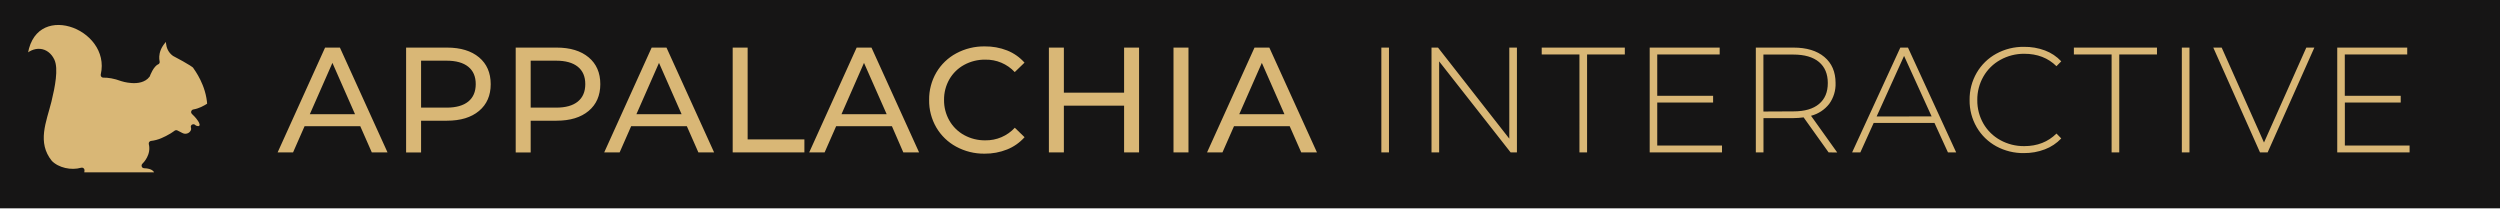
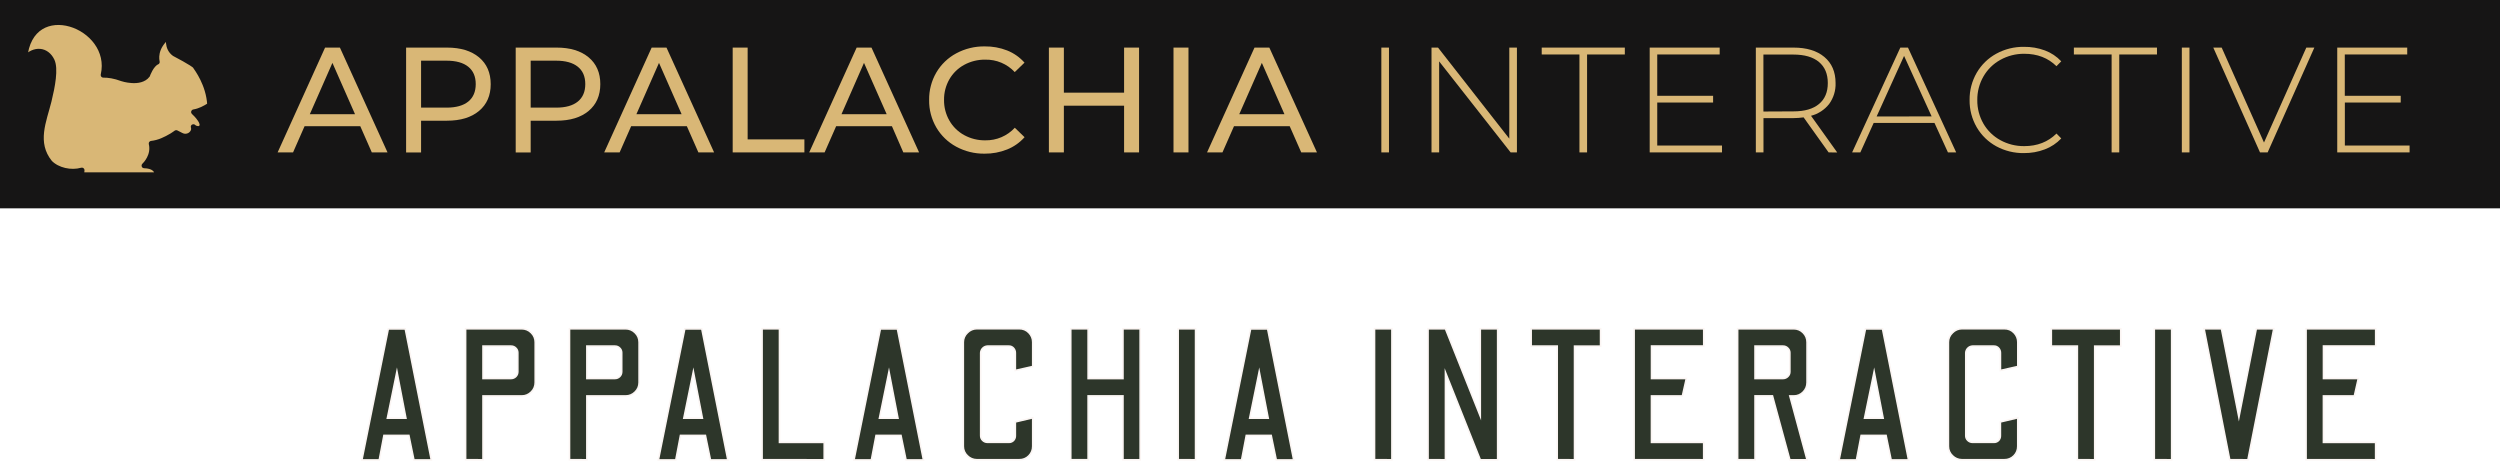
- <svg xmlns="http://www.w3.org/2000/svg" xmlns:xlink="http://www.w3.org/1999/xlink" width="1536" height="128">
+ <svg xmlns="http://www.w3.org/2000/svg" xmlns:xlink="http://www.w3.org/1999/xlink" width="1536" height="283.07" viewBox="0 0 1536 283.07">
  <defs>
-     <symbol id="a" data-name="Squirrel Filled - Gold" viewBox="0 0 376.85 312.17">
-       <path d="M350.92 215.39s-6.69 1-11.43-3.64a.16.16 0 0 0-.27.17 11.54 11.54 0 0 1-.54 9.19c-4.14 8.75-15 12-23.5 7.36l-9.78-5a.17.17 0 0 0-.18 0c-.54.41-3.6 2.74-8.25 5.67-12.86 7.61-25.77 13.93-40.9 15.62a.17.17 0 0 0-.15.2c5.72 23.73-11.66 41.3-14.19 43.69a.17.17 0 0 0 .12.29c25.93.67 26 16.27 25.89 18a.17.17 0 0 1-.17.16H117.75a.17.17 0 0 1-.17-.19l1-9a.17.17 0 0 0-.21-.18c-21.62 6.11-48.22.26-63.22-14.95-32-39.47-11.75-82.54-1.93-122.18 7.11-29 13.73-64.17 5.93-80.17-10.68-21.93-34.77-25-53.81-4a.17.17 0 0 1-.3-.13c11-126 178.17-66 155.65 32.86a.16.16 0 0 0 .16.21c9.79-.19 22.5 1.71 37.15 7.18 0 0 35.93 11.88 50.43-6.89.28-.8 7.67-21.4 19.17-26.24a.17.17 0 0 0 .1-.2c-.6-2.15-7.15-28.53 23.25-51.61a.17.17 0 0 1 .27.17c-.88 3.37-5.38 23.63 10.32 35.19.76.39 38.13 19.88 41.31 24.81s26.8 35.52 29 76.8a.15.15 0 0 1-.07.15c-9.86 6.32-19.65 11.59-31.77 13.65a.17.17 0 0 0-.09.29c2.81 2.58 27.82 26.08 11.09 32.67zm-118.18 91.29" stroke="#161515" stroke-miterlimit="7.57" stroke-width="10" fill="#d9b776" />
+     <style>
+       .cls-1, .cls-4 {
+         fill: #d9b776;
+       }
+ 
+       .cls-1 {
+         stroke: #161515;
+         stroke-miterlimit: 7.57;
+         stroke-width: 10px;
+       }
+ 
+       .cls-2 {
+         fill: #161515;
+       }
+ 
+       .cls-3 {
+         fill: none;
+       }
+ 
+       .cls-5 {
+         fill: #2d362a;
+         stroke: #fbf5f3;
+         stroke-miterlimit: 7.57;
+       }
+     </style>
+     <symbol id="Squirrel_Filled_-_Gold" data-name="Squirrel Filled - Gold" viewBox="0 0 376.85 312.17">
+       <path id="Squirrel_Filled" data-name="Squirrel Filled" class="cls-1" d="M350.92,215.39s-6.69,1-11.43-3.64a.16.16,0,0,0-.27.17,11.54,11.54,0,0,1-.54,9.19c-4.14,8.75-15,12-23.5,7.36l-9.78-5a.17.17,0,0,0-.18,0c-.54.41-3.6,2.74-8.25,5.67-12.86,7.61-25.77,13.93-40.9,15.62a.17.17,0,0,0-.15.2c5.72,23.73-11.66,41.3-14.19,43.69a.17.17,0,0,0,.12.29c25.93.67,26,16.27,25.89,18a.17.17,0,0,1-.17.16H117.75a.17.17,0,0,1-.17-.19l1-9a.17.17,0,0,0-.21-.18c-21.62,6.11-48.22.26-63.22-14.95h0c-32-39.47-11.75-82.54-1.93-122.18,7.11-29,13.73-64.17,5.93-80.17-10.68-21.93-34.77-25-53.81-4a.17.17,0,0,1-.3-.13c11-126,178.17-66,155.65,32.86a.16.16,0,0,0,.16.21c9.79-.19,22.5,1.71,37.15,7.18,0,0,35.93,11.88,50.43-6.89l0,0c.28-.8,7.67-21.4,19.17-26.24a.17.17,0,0,0,.1-.2c-.6-2.15-7.15-28.53,23.25-51.61a.17.17,0,0,1,.27.17c-.88,3.37-5.38,23.63,10.32,35.19l0,0c.76.39,38.13,19.88,41.31,24.81s26.8,35.52,29,76.8a.15.15,0,0,1-.07.15c-9.86,6.32-19.65,11.59-31.77,13.65a.17.17,0,0,0-.09.29c2.81,2.58,27.82,26.08,11.09,32.67ZM232.74,306.68" />
    </symbol>
  </defs>
-   <path fill="#161515" d="M0 0h1536v128H0z" />
-   <use width="376.84" height="312.17" transform="matrix(.31 0 0 .31 13.61 12.25)" xlink:href="#a" />
-   <path d="M221.35 77.54h-34.22l-7.08 16.1h-9.48l29.16-64.4h9.11l29.26 64.4h-9.66zm-3.22-7.36-13.89-31.55-13.89 31.55zm76.18-34.96q7.17 6 7.18 16.47t-7.18 16.47q-7.17 6-19.69 6h-15.91v19.5h-9.2V29.24h25.11q12.51 0 19.69 5.98zm-6.62 27.19q4.59-3.73 4.6-10.72T287.69 41q-4.6-3.72-13.34-3.72h-15.64v28.85h15.64q8.73 0 13.34-3.72zm73.96-27.19q7.19 6 7.18 16.47t-7.18 16.47q-7.17 6-19.69 6h-15.91v19.5h-9.2V29.24H342q12.47 0 19.65 5.98zM355 62.41q4.59-3.73 4.6-10.72T355 41q-4.61-3.72-13.34-3.72h-15.61v28.85h15.64q8.73 0 13.31-3.72zm67 15.13h-34.22l-7.08 16.1h-9.48l29.16-64.4h9.11l29.26 64.4h-9.66zm-3.22-7.36-13.89-31.55L391 70.18zm31.38-40.94h9.19v56.4h34.87v8h-44.06zM548 77.54h-34.27l-7.09 16.1h-9.47l29.16-64.4h9.11l29.25 64.4H555zm-3.22-7.36-13.94-31.55L517 70.18zm42.68 19.92a31.52 31.52 0 0 1-12.19-11.78 32.63 32.63 0 0 1-4.41-16.88 32.68 32.68 0 0 1 4.41-16.88 31.45 31.45 0 0 1 12.24-11.78A35.82 35.82 0 0 1 605 28.51 36.41 36.41 0 0 1 618.79 31a28.14 28.14 0 0 1 10.67 7.49l-6 5.8a24 24 0 0 0-18.12-7.64 26.36 26.36 0 0 0-13 3.22 23.43 23.43 0 0 0-9.06 8.88 24.91 24.91 0 0 0-3.26 12.65 24.91 24.91 0 0 0 3.26 12.65 23.43 23.43 0 0 0 9.1 8.95 26.25 26.25 0 0 0 13 3.22 24.06 24.06 0 0 0 18.12-7.73l6 5.8a28.54 28.54 0 0 1-10.72 7.54 36.17 36.17 0 0 1-13.84 2.58 35.62 35.62 0 0 1-17.48-4.31zm112.38-60.86v64.4h-9.2v-28.7h-37v28.7h-9.2v-64.4h9.2v27.69h37V29.24zm21.16 0h9.2v64.4H721zm71.39 48.3h-34.22l-7.09 16.1h-9.47l29.16-64.4h9.11l29.26 64.4h-9.66zm-3.22-7.36-13.89-31.55-13.89 31.55zm59.53-40.94h4.69v64.4h-4.69zm83.3 0v64.4h-3.87l-43.92-55.93v55.93h-4.69v-64.4h4l43.79 55.94V29.24zm38.41 4.23h-23.18v-4.23h51.06v4.23H975.1v60.17h-4.69zM1058 89.41v4.23h-44.43v-64.4h43v4.23h-38.36v25.4h34.32V63h-34.32v26.4zm65.5 4.23-15.37-21.53a46.37 46.37 0 0 1-6.25.46h-18.4v21.07h-4.7v-64.4h23.1q12.13 0 19 5.75t6.9 16a20.73 20.73 0 0 1-3.91 12.84 20.74 20.74 0 0 1-11.18 7.31l16.1 22.54zm-21.62-25.21q10.3 0 15.73-4.55T1123 51q0-8.37-5.43-12.92t-15.73-4.56h-18.4v35zm86.66 7.09h-37.35L1143 93.64h-5.06l29.62-64.4h4.7l29.62 64.4h-5.06zm-1.75-4-16.93-37.17L1153 71.56zm39.7 18.35a31.28 31.28 0 0 1-12-11.68 32.43 32.43 0 0 1-4.37-16.75 32.42 32.42 0 0 1 4.37-16.74 31.31 31.31 0 0 1 12-11.69 34.45 34.45 0 0 1 17.06-4.23 35.57 35.57 0 0 1 12.88 2.22 26.41 26.41 0 0 1 10 6.67l-2.94 3q-7.73-7.64-19.78-7.63a29.7 29.7 0 0 0-14.71 3.75A26.94 26.94 0 0 0 1218.62 47a28.37 28.37 0 0 0-3.77 14.49 28.32 28.32 0 0 0 3.77 14.49A26.89 26.89 0 0 0 1229 86.1a29.81 29.81 0 0 0 14.72 3.68q12 0 19.78-7.73l2.94 3a27 27 0 0 1-10.07 6.71 35.11 35.11 0 0 1-12.84 2.3 34.45 34.45 0 0 1-17.04-4.19zm70.88-56.4h-23.18v-4.23h51.06v4.23h-23.18v60.17h-4.7zm43.15-4.23h4.69v64.4h-4.69zm81.42 0-28.7 64.4h-4.69l-28.71-64.4h5.16l26 58.33 26-58.33zm58.51 60.17v4.23H1436v-64.4h43v4.23h-38.36v25.4H1475V63h-34.32v26.4z" fill="#d9b776" />
+   <g id="Layer_2" data-name="Layer 2">
+     <g id="Squirrel_Stripe_Logo" data-name="Squirrel Stripe Logo">
+       <rect id="Background" class="cls-2" width="1536" height="128" />
+       <g>
+         <rect id="Background-2" data-name="Background" class="cls-3" width="1536" height="128" />
+         <use width="376.84" height="312.17" transform="translate(13.61 12.25) scale(0.31)" xlink:href="#Squirrel_Filled_-_Gold" />
+         <g>
+           <path class="cls-4" d="M221.35,77.54H187.13l-7.08,16.1h-9.48l29.16-64.4h9.11l29.26,64.4h-9.66Zm-3.22-7.36L204.24,38.63,190.35,70.18Z" />
+           <path class="cls-4" d="M294.31,35.22q7.17,6,7.18,16.47t-7.18,16.47q-7.17,6-19.69,6H258.71v19.5h-9.2V29.24h25.11Q287.13,29.24,294.31,35.22Zm-6.62,27.19q4.59-3.73,4.6-10.72T287.69,41q-4.6-3.72-13.34-3.72H258.71V66.13h15.64Q283.08,66.13,287.69,62.41Z" />
+           <path class="cls-4" d="M361.65,35.22q7.19,6,7.18,16.47t-7.18,16.47q-7.17,6-19.69,6H326.05v19.5h-9.2V29.24H342Q354.47,29.24,361.65,35.22ZM355,62.41q4.59-3.73,4.6-10.72T355,41q-4.61-3.72-13.34-3.72H326.05V66.13h15.64Q350.42,66.13,355,62.41Z" />
+           <path class="cls-4" d="M422,77.54H387.78l-7.08,16.1h-9.48l29.16-64.4h9.11l29.26,64.4h-9.66Zm-3.22-7.36L404.89,38.63,391,70.18Z" />
+           <path class="cls-4" d="M450.16,29.24h9.19v56.4h34.87v8H450.16Z" />
+           <path class="cls-4" d="M548,77.54H513.73l-7.09,16.1h-9.47l29.16-64.4h9.11l29.25,64.4H555Zm-3.22-7.36L530.84,38.63,517,70.18Z" />
+           <path class="cls-4" d="M587.46,90.1a31.52,31.52,0,0,1-12.19-11.78,32.63,32.63,0,0,1-4.41-16.88,32.68,32.68,0,0,1,4.41-16.88,31.45,31.45,0,0,1,12.24-11.78A35.82,35.82,0,0,1,605,28.51,36.41,36.41,0,0,1,618.79,31a28.14,28.14,0,0,1,10.67,7.49l-6,5.8a24,24,0,0,0-18.12-7.64,26.36,26.36,0,0,0-13,3.22,23.43,23.43,0,0,0-9.06,8.88,24.81,24.81,0,0,0-3.26,12.65,24.81,24.81,0,0,0,3.26,12.65A23.43,23.43,0,0,0,592.38,83a26.25,26.25,0,0,0,13,3.22,24.06,24.06,0,0,0,18.12-7.73l6,5.8a28.54,28.54,0,0,1-10.72,7.54,36.17,36.17,0,0,1-13.84,2.58A35.59,35.59,0,0,1,587.46,90.1Z" />
+           <path class="cls-4" d="M699.84,29.24v64.4h-9.2V64.94h-37v28.7h-9.2V29.24h9.2V56.93h37V29.24Z" />
+           <path class="cls-4" d="M721,29.24h9.2v64.4H721Z" />
+           <path class="cls-4" d="M792.39,77.54H758.17l-7.09,16.1h-9.47l29.16-64.4h9.11l29.26,64.4h-9.66Zm-3.22-7.36L775.28,38.63,761.39,70.18Z" />
+           <path class="cls-4" d="M848.7,29.24h4.69v64.4H848.7Z" />
+           <path class="cls-4" d="M932,29.24v64.4h-3.87L884.21,37.71V93.64h-4.69V29.24h4l43.79,55.94V29.24Z" />
+           <path class="cls-4" d="M970.41,33.47H947.23V29.24h51.06v4.23H975.1V93.64h-4.69Z" />
+           <path class="cls-4" d="M1058,89.41v4.23h-44.43V29.24h43v4.23h-38.36v25.4h34.32V63h-34.32v26.4Z" />
+           <path class="cls-4" d="M1123.5,93.64l-15.37-21.53a46.37,46.37,0,0,1-6.25.46h-18.4V93.64h-4.69V29.24h23.09q12.13,0,19,5.75t6.9,16a20.73,20.73,0,0,1-3.91,12.84,20.74,20.74,0,0,1-11.18,7.31l16.1,22.54Zm-21.62-25.21q10.3,0,15.73-4.55T1123,51q0-8.37-5.43-12.92t-15.73-4.56h-18.4v35Z" />
+           <path class="cls-4" d="M1188.54,75.52h-37.35L1143,93.64h-5.06l29.62-64.4h4.7l29.62,64.4h-5.06Zm-1.75-4-16.93-37.17L1153,71.56Z" />
+           <path class="cls-4" d="M1226.49,89.87a31.28,31.28,0,0,1-12-11.68,32.53,32.53,0,0,1-4.37-16.75,32.51,32.51,0,0,1,4.37-16.74,31.31,31.31,0,0,1,12-11.69,34.45,34.45,0,0,1,17.06-4.23A35.57,35.57,0,0,1,1256.43,31a26.41,26.41,0,0,1,10,6.67l-2.94,3q-7.73-7.64-19.78-7.63A29.7,29.7,0,0,0,1229,36.79,26.94,26.94,0,0,0,1218.62,47a28.37,28.37,0,0,0-3.77,14.49,28.32,28.32,0,0,0,3.77,14.49A26.89,26.89,0,0,0,1229,86.1a29.81,29.81,0,0,0,14.72,3.68q12,0,19.78-7.73l2.94,3a27,27,0,0,1-10.07,6.71,35.11,35.11,0,0,1-12.84,2.3A34.45,34.45,0,0,1,1226.49,89.87Z" />
+           <path class="cls-4" d="M1297.38,33.47h-23.19V29.24h51.06v4.23h-23.18V93.64h-4.69Z" />
+           <path class="cls-4" d="M1340.52,29.24h4.69v64.4h-4.69Z" />
+           <path class="cls-4" d="M1421.94,29.24l-28.7,64.4h-4.69l-28.71-64.4H1365l26,58.33,26-58.33Z" />
+           <path class="cls-4" d="M1480.45,89.41v4.23H1436V29.24h43v4.23h-38.36v25.4H1475V63h-34.32v26.4Z" />
+         </g>
+       </g>
+     </g>
+     <g id="Squirrel_Stripe_Logo_KOC" data-name="Squirrel Stripe Logo KOC">
+       <g>
+         <path class="cls-5" d="M222.35,282.57l16.22-80.5H249l16,80.5h-10.7l-3.1-15.06h-15.3l-2.87,15.06ZM238,256.93h11.39l-5.52-28.64Z" />
+         <path class="cls-5" d="M286.06,282.46V202h34.5a8,8,0,0,1,5.81,2.41,7.89,7.89,0,0,1,2.47,5.87V235a7.89,7.89,0,0,1-2.47,5.87,8,8,0,0,1-5.81,2.41h-23.8v39.22Zm10.7-49.91H314a4.13,4.13,0,0,0,4.14-4.14V216.68a3.83,3.83,0,0,0-1.21-2.82,4,4,0,0,0-2.93-1.21H296.76Z" />
+         <path class="cls-5" d="M349.89,282.46V202h34.5a8,8,0,0,1,5.8,2.41,7.9,7.9,0,0,1,2.48,5.87V235a7.9,7.9,0,0,1-2.48,5.87,8,8,0,0,1-5.8,2.41H360.58v39.22Zm10.69-49.91h17.25a4.13,4.13,0,0,0,4.14-4.14V216.68a3.83,3.83,0,0,0-1.21-2.82,4,4,0,0,0-2.93-1.21H360.58Z" />
+         <path class="cls-5" d="M404.51,282.57l16.22-80.5h10.46l16,80.5h-10.7l-3.1-15.06h-15.3l-2.87,15.06Zm15.64-25.64h11.39L426,228.29Z" />
+         <path class="cls-5" d="M468.22,282.46V202h10.7v69.8H506.4v10.7Z" />
+         <path class="cls-5" d="M524.69,282.57l16.21-80.5h10.47l16,80.5H556.66l-3.11-15.06H538.26l-2.88,15.06Zm15.64-25.64h11.38l-5.52-28.64Z" />
+         <path class="cls-5" d="M600.13,282.46a8.09,8.09,0,0,1-5.75-2.42,7.78,7.78,0,0,1-2.53-5.86V210.24a7.85,7.85,0,0,1,2.53-5.81,8,8,0,0,1,5.75-2.47h26.1a7.82,7.82,0,0,1,5.92,2.47,8.15,8.15,0,0,1,2.36,5.81v14.95l-10.69,2.41V216.79a4.26,4.26,0,0,0-1.1-2.87,3.64,3.64,0,0,0-2.93-1.27H606.68a4.35,4.35,0,0,0-4.14,4.14v50.83a3.82,3.82,0,0,0,1.27,3,4.13,4.13,0,0,0,2.87,1.15h13.11a3.82,3.82,0,0,0,2.93-1.15,4.14,4.14,0,0,0,1.1-3v-8.39l10.69-2.53v17.48a8.08,8.08,0,0,1-2.36,5.86,7.92,7.92,0,0,1-5.92,2.42Z" />
+         <path class="cls-5" d="M657.86,282.46V202h10.69v30.59h21.39V202h10.58v80.5H689.94V243.24H668.55v39.22Z" />
+         <path class="cls-5" d="M723.87,282.46V202h10.69v80.5Z" />
+         <path class="cls-5" d="M752.16,282.57l16.21-80.5h10.47l16,80.5H784.13L781,267.51H765.73l-2.88,15.06Zm15.64-25.64h11.38l-5.52-28.64Z" />
+         <path class="cls-5" d="M844.5,282.46V202h10.7v80.5Z" />
+         <path class="cls-5" d="M877.39,282.46V202h10.7l21.39,53.7V202h10.69v80.5H909.48l-21.39-53.71v53.71Z" />
+         <path class="cls-5" d="M956.74,282.46V212.65h-16V202h42.66v10.69h-16v69.81Z" />
+         <path class="cls-5" d="M1004,282.46V202h42.79v10.58H1014.7v20h21.39l-2.42,10.69h-19v28.52h32.09v10.7Z" />
+         <path class="cls-5" d="M1067.6,282.46V202h34.5a7.85,7.85,0,0,1,5.75,2.41,8,8,0,0,1,2.41,5.87V235a8,8,0,0,1-2.41,5.87,7.85,7.85,0,0,1-5.75,2.41h-2.42l10.58,39.22h-10.58L1089,243.24h-10.7v39.22Zm10.69-49.91h17.25a4.09,4.09,0,0,0,2.88-1.21,3.91,3.91,0,0,0,1.26-2.93V216.79a3.9,3.9,0,0,0-1.26-2.93,4,4,0,0,0-2.88-1.21h-17.25Z" />
+         <path class="cls-5" d="M1129.93,282.57l16.21-80.5h10.47l16,80.5H1161.9l-3.11-15.06H1143.5l-2.88,15.06Zm15.64-25.64H1157l-5.52-28.64Z" />
+         <path class="cls-5" d="M1205.37,282.46a8.09,8.09,0,0,1-5.75-2.42,7.78,7.78,0,0,1-2.53-5.86V210.24a7.85,7.85,0,0,1,2.53-5.81,8,8,0,0,1,5.75-2.47h26.1a7.86,7.86,0,0,1,5.93,2.47,8.14,8.14,0,0,1,2.35,5.81v14.95l-10.69,2.41V216.79a4.3,4.3,0,0,0-1.09-2.87,3.67,3.67,0,0,0-2.94-1.27h-13.11a4.35,4.35,0,0,0-4.14,4.14v50.83a3.82,3.82,0,0,0,1.27,3,4.13,4.13,0,0,0,2.87,1.15H1225a3.86,3.86,0,0,0,2.94-1.15,4.18,4.18,0,0,0,1.09-3v-8.39l10.69-2.53v17.48a8.07,8.07,0,0,1-2.35,5.86,8,8,0,0,1-5.93,2.42Z" />
+         <path class="cls-5" d="M1276.32,282.46V212.65h-16V202H1303v10.69h-16v69.81Z" />
+         <path class="cls-5" d="M1323.59,282.46V202h10.69v80.5Z" />
+         <path class="cls-5" d="M1369.93,282.46,1354.18,202h10.69l10.7,54.39L1386.26,202H1397l-15.87,80.5Z" />
+         <path class="cls-5" d="M1416.85,282.46V202h42.78v10.58h-32.08v20h21.39l-2.42,10.69h-19v28.52h32.08v10.7Z" />
+       </g>
+     </g>
+   </g>
</svg>
